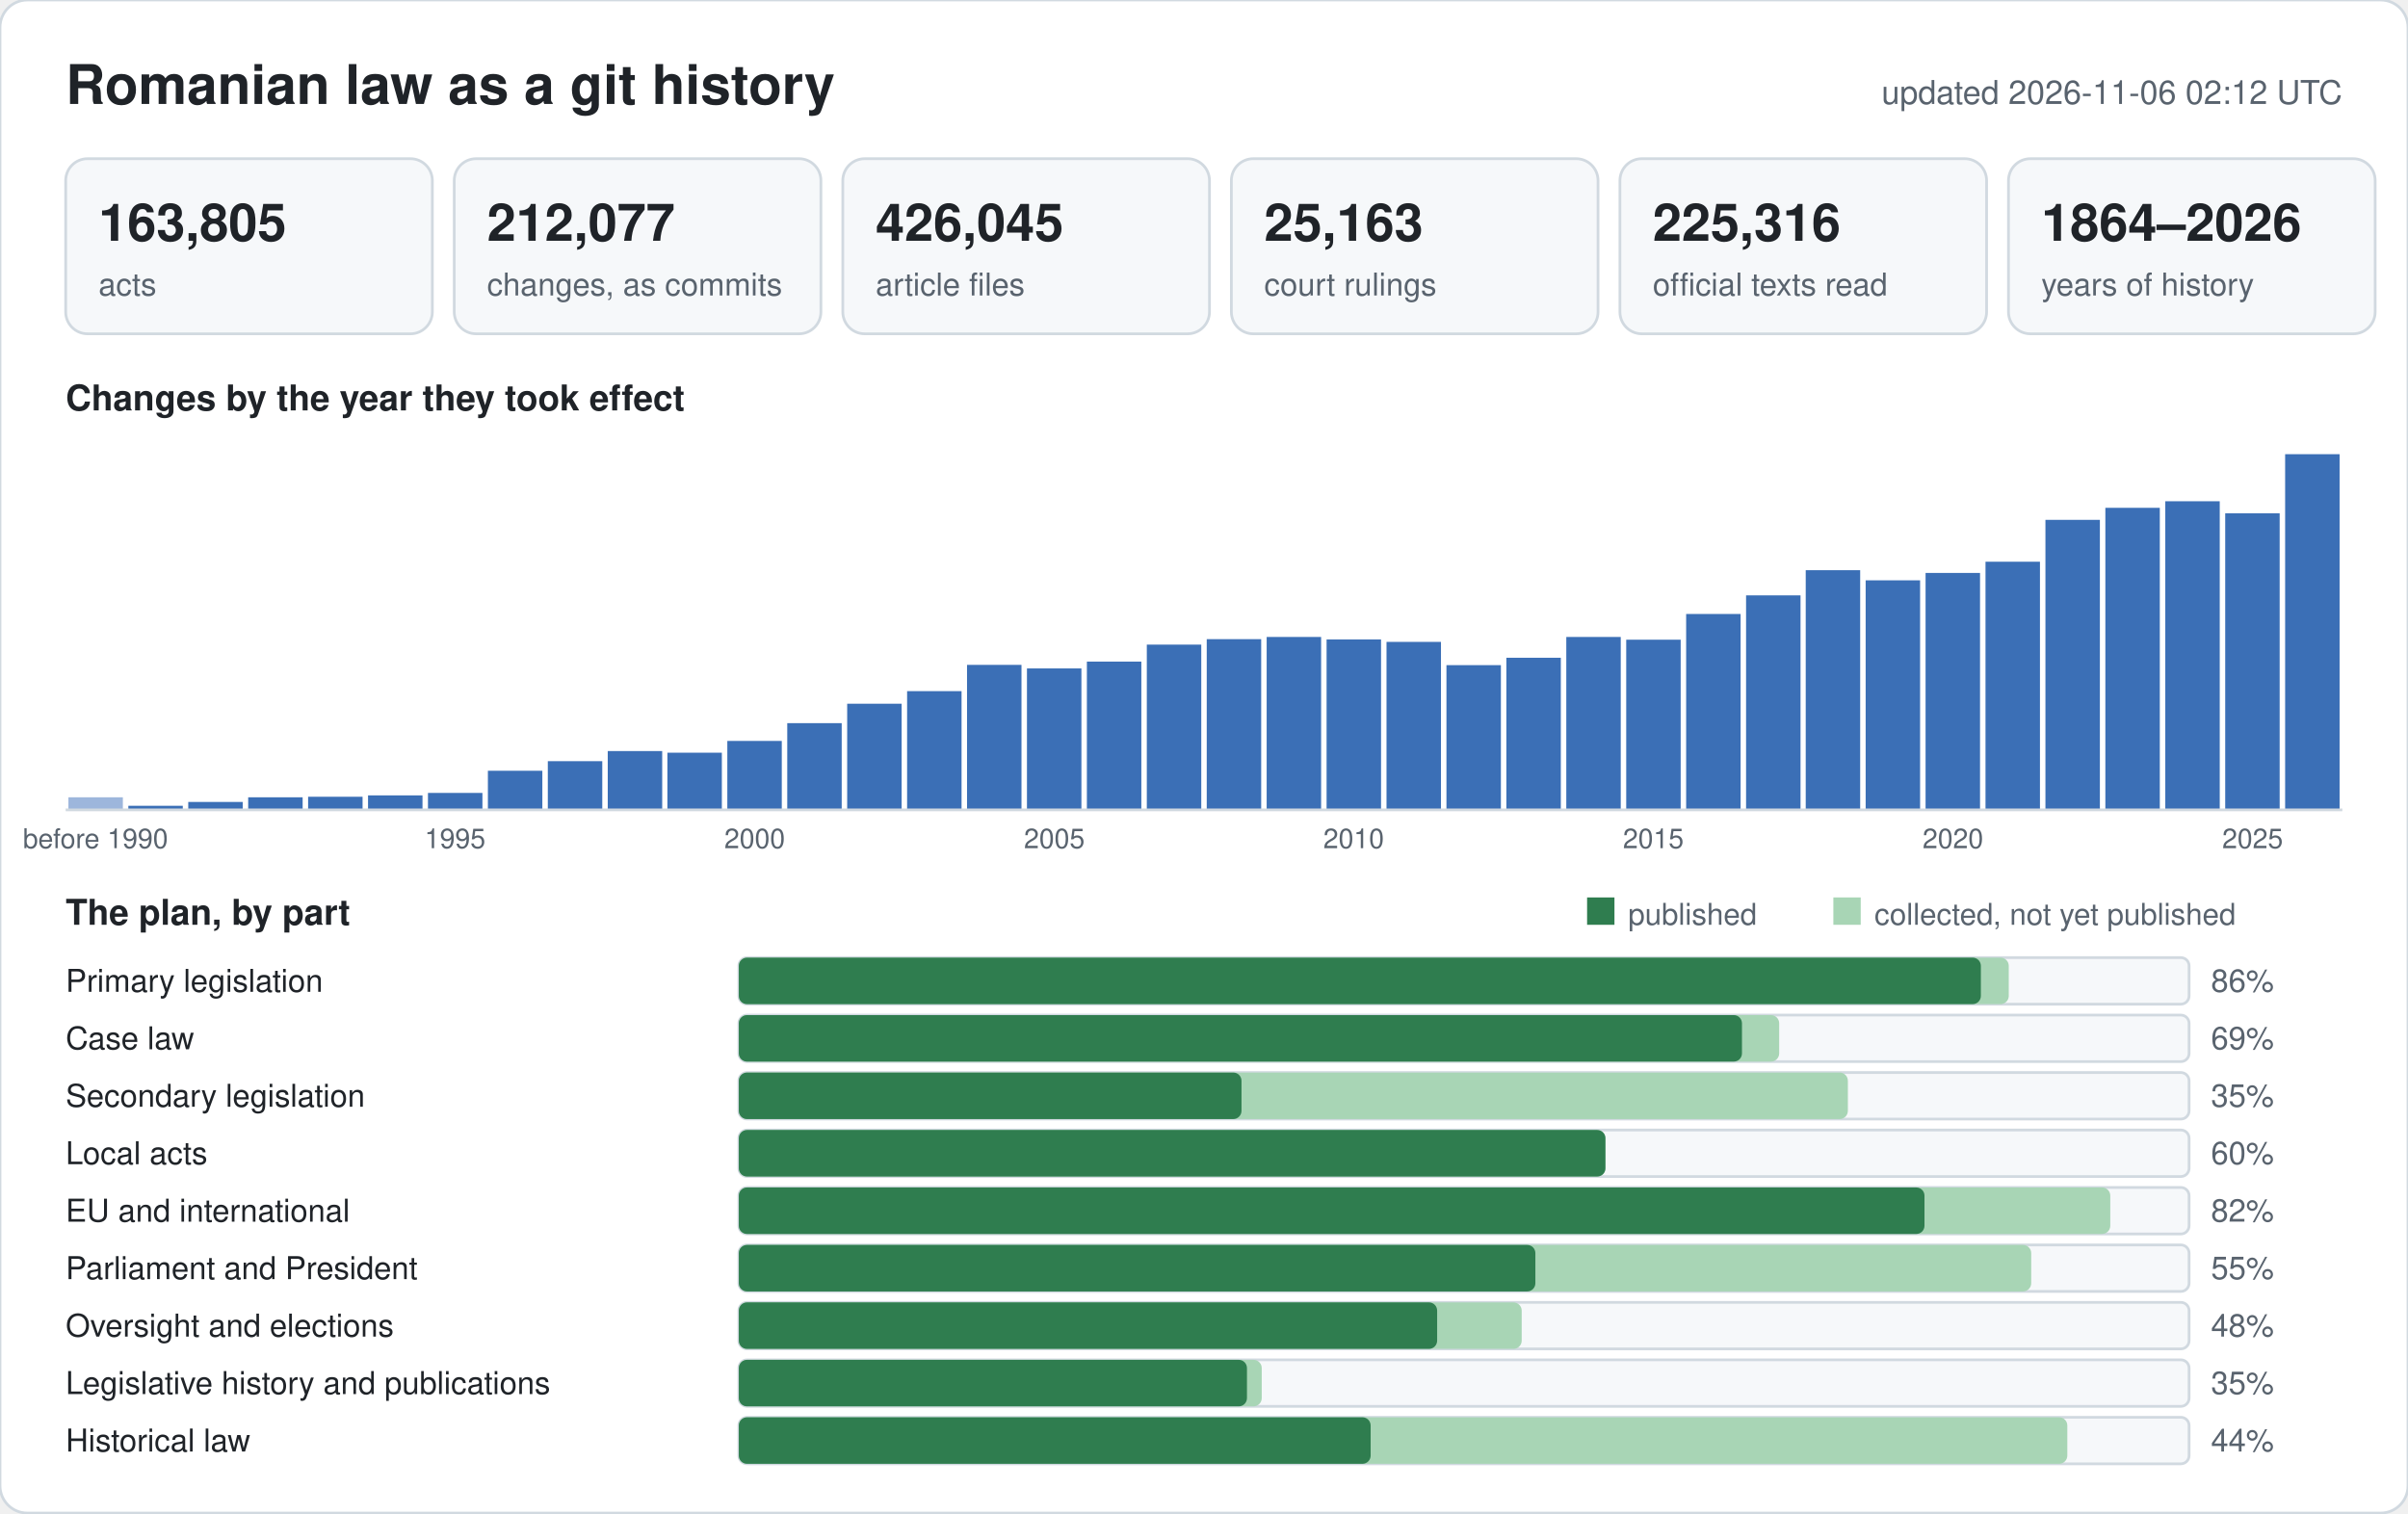
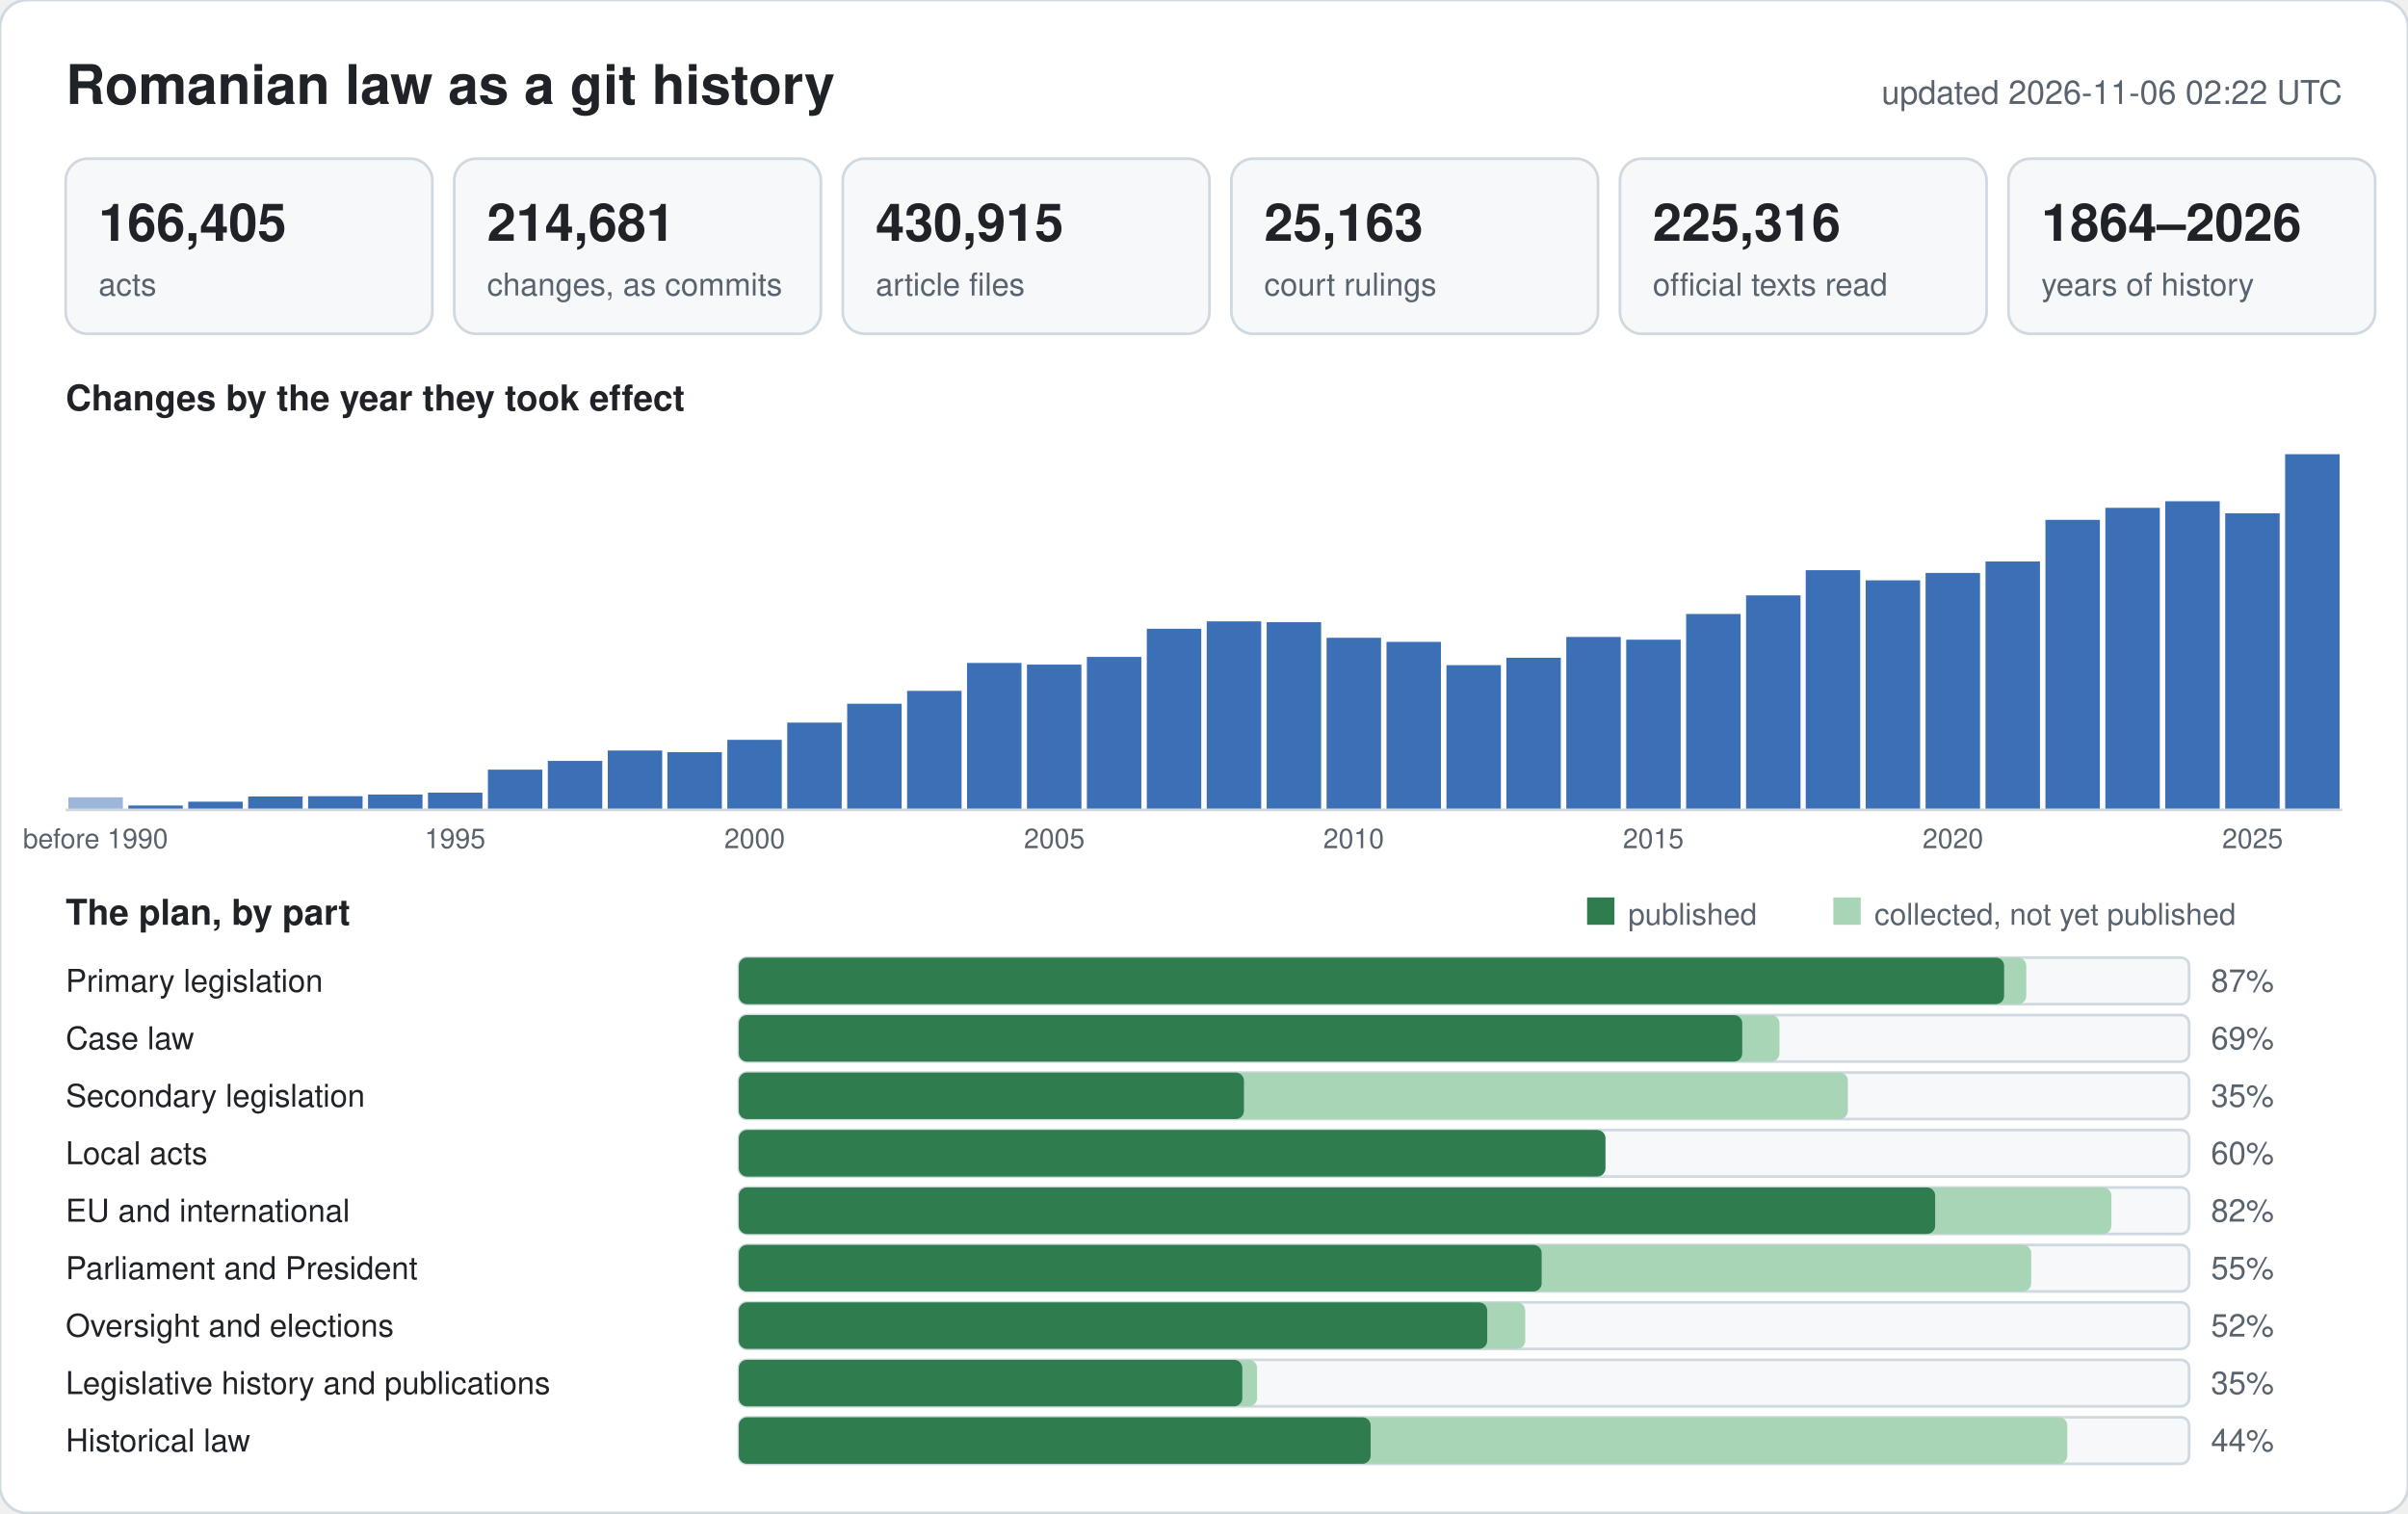
<svg xmlns="http://www.w3.org/2000/svg" width="880" height="553" viewBox="0 0 880 553" font-family="-apple-system,BlinkMacSystemFont,Segoe UI,Helvetica,Arial,sans-serif">
  <rect width="880" height="553" rx="10" fill="#ffffff" stroke="#d1d9e0" />
  <text x="24" y="38" font-size="20" font-weight="600" fill="#1f2328">Romanian law as a git history</text>
-   <text x="856" y="38" font-size="12" text-anchor="end" fill="#59636e">updated 2026-11-06 02:12 UTC</text>
+   <text x="856" y="38" font-size="12" text-anchor="end" fill="#59636e">updated 2026-11-06 02:22 UTC</text>
  <rect x="24" y="58" width="134" height="64" rx="8" fill="#f6f8fa" stroke="#d1d9e0" />
-   <text x="36" y="88" font-size="19" font-weight="600" fill="#1f2328">163,805</text>
+   <text x="36" y="88" font-size="19" font-weight="600" fill="#1f2328">166,405</text>
  <text x="36" y="108" font-size="11.5" fill="#59636e">acts</text>
  <rect x="166" y="58" width="134" height="64" rx="8" fill="#f6f8fa" stroke="#d1d9e0" />
-   <text x="178" y="88" font-size="19" font-weight="600" fill="#1f2328">212,077</text>
+   <text x="178" y="88" font-size="19" font-weight="600" fill="#1f2328">214,681</text>
  <text x="178" y="108" font-size="11.5" fill="#59636e">changes, as commits</text>
  <rect x="308" y="58" width="134" height="64" rx="8" fill="#f6f8fa" stroke="#d1d9e0" />
-   <text x="320" y="88" font-size="19" font-weight="600" fill="#1f2328">426,045</text>
+   <text x="320" y="88" font-size="19" font-weight="600" fill="#1f2328">430,915</text>
  <text x="320" y="108" font-size="11.5" fill="#59636e">article files</text>
  <rect x="450" y="58" width="134" height="64" rx="8" fill="#f6f8fa" stroke="#d1d9e0" />
  <text x="462" y="88" font-size="19" font-weight="600" fill="#1f2328">25,163</text>
  <text x="462" y="108" font-size="11.5" fill="#59636e">court rulings</text>
  <rect x="592" y="58" width="134" height="64" rx="8" fill="#f6f8fa" stroke="#d1d9e0" />
  <text x="604" y="88" font-size="19" font-weight="600" fill="#1f2328">225,316</text>
  <text x="604" y="108" font-size="11.5" fill="#59636e">official texts read</text>
  <rect x="734" y="58" width="134" height="64" rx="8" fill="#f6f8fa" stroke="#d1d9e0" />
  <text x="746" y="88" font-size="19" font-weight="600" fill="#1f2328">1864–2026</text>
  <text x="746" y="108" font-size="11.5" fill="#59636e">years of history</text>
  <text x="24" y="150" font-size="13" font-weight="600" fill="#1f2328">Changes by the year they took effect</text>
  <rect x="25.0" y="291.4" width="19.9" height="4.6" fill="#9db6dc" />
  <text x="34.9" y="310" font-size="10" text-anchor="middle" fill="#59636e">before 1990</text>
-   <rect x="46.9" y="294.5" width="19.9" height="1.5" fill="#3b6fb6" />
-   <rect x="68.8" y="293.1" width="19.9" height="2.9" fill="#3b6fb6" />
-   <rect x="90.7" y="291.4" width="19.9" height="4.6" fill="#3b6fb6" />
-   <rect x="112.6" y="291.2" width="19.9" height="4.8" fill="#3b6fb6" />
-   <rect x="134.5" y="290.7" width="19.9" height="5.3" fill="#3b6fb6" />
-   <rect x="156.4" y="289.8" width="19.9" height="6.2" fill="#3b6fb6" />
+   <rect x="46.9" y="294.4" width="19.9" height="1.6" fill="#3b6fb6" />
+   <rect x="68.8" y="293.0" width="19.9" height="3.0" fill="#3b6fb6" />
+   <rect x="90.7" y="291.1" width="19.9" height="4.9" fill="#3b6fb6" />
+   <rect x="112.6" y="291.0" width="19.9" height="5.0" fill="#3b6fb6" />
+   <rect x="134.5" y="290.4" width="19.9" height="5.6" fill="#3b6fb6" />
+   <rect x="156.4" y="289.7" width="19.9" height="6.3" fill="#3b6fb6" />
  <text x="166.3" y="310" font-size="10" text-anchor="middle" fill="#59636e">1995</text>
-   <rect x="178.3" y="281.7" width="19.9" height="14.3" fill="#3b6fb6" />
-   <rect x="200.2" y="278.2" width="19.9" height="17.8" fill="#3b6fb6" />
-   <rect x="222.1" y="274.5" width="19.9" height="21.5" fill="#3b6fb6" />
-   <rect x="243.9" y="275.1" width="19.9" height="20.9" fill="#3b6fb6" />
-   <rect x="265.8" y="270.8" width="19.9" height="25.2" fill="#3b6fb6" />
+   <rect x="178.3" y="281.3" width="19.9" height="14.7" fill="#3b6fb6" />
+   <rect x="200.2" y="278.1" width="19.9" height="17.9" fill="#3b6fb6" />
+   <rect x="222.1" y="274.3" width="19.9" height="21.7" fill="#3b6fb6" />
+   <rect x="243.9" y="274.9" width="19.9" height="21.1" fill="#3b6fb6" />
+   <rect x="265.8" y="270.4" width="19.9" height="25.6" fill="#3b6fb6" />
  <text x="275.8" y="310" font-size="10" text-anchor="middle" fill="#59636e">2000</text>
-   <rect x="287.7" y="264.3" width="19.9" height="31.7" fill="#3b6fb6" />
+   <rect x="287.7" y="264.1" width="19.9" height="31.9" fill="#3b6fb6" />
  <rect x="309.6" y="257.2" width="19.9" height="38.8" fill="#3b6fb6" />
-   <rect x="331.5" y="252.6" width="19.9" height="43.4" fill="#3b6fb6" />
-   <rect x="353.4" y="243.0" width="19.9" height="53.0" fill="#3b6fb6" />
-   <rect x="375.3" y="244.3" width="19.9" height="51.7" fill="#3b6fb6" />
+   <rect x="331.5" y="252.5" width="19.9" height="43.5" fill="#3b6fb6" />
+   <rect x="353.4" y="242.3" width="19.9" height="53.7" fill="#3b6fb6" />
+   <rect x="375.3" y="242.9" width="19.9" height="53.1" fill="#3b6fb6" />
  <text x="385.3" y="310" font-size="10" text-anchor="middle" fill="#59636e">2005</text>
-   <rect x="397.2" y="241.8" width="19.9" height="54.2" fill="#3b6fb6" />
-   <rect x="419.1" y="235.6" width="19.9" height="60.4" fill="#3b6fb6" />
-   <rect x="441.0" y="233.6" width="19.9" height="62.4" fill="#3b6fb6" />
-   <rect x="462.9" y="232.8" width="19.9" height="63.2" fill="#3b6fb6" />
-   <rect x="484.8" y="233.7" width="19.9" height="62.3" fill="#3b6fb6" />
+   <rect x="397.2" y="240.1" width="19.9" height="55.9" fill="#3b6fb6" />
+   <rect x="419.1" y="229.8" width="19.9" height="66.2" fill="#3b6fb6" />
+   <rect x="441.0" y="227.1" width="19.9" height="68.9" fill="#3b6fb6" />
+   <rect x="462.9" y="227.4" width="19.9" height="68.6" fill="#3b6fb6" />
+   <rect x="484.8" y="233.1" width="19.9" height="62.9" fill="#3b6fb6" />
  <text x="494.7" y="310" font-size="10" text-anchor="middle" fill="#59636e">2010</text>
  <rect x="506.7" y="234.6" width="19.9" height="61.4" fill="#3b6fb6" />
  <rect x="528.6" y="243.1" width="19.9" height="52.9" fill="#3b6fb6" />
  <rect x="550.5" y="240.4" width="19.9" height="55.6" fill="#3b6fb6" />
  <rect x="572.4" y="232.8" width="19.9" height="63.2" fill="#3b6fb6" />
  <rect x="594.3" y="233.8" width="19.9" height="62.2" fill="#3b6fb6" />
  <text x="604.2" y="310" font-size="10" text-anchor="middle" fill="#59636e">2015</text>
  <rect x="616.2" y="224.4" width="19.9" height="71.6" fill="#3b6fb6" />
  <rect x="638.1" y="217.6" width="19.9" height="78.4" fill="#3b6fb6" />
  <rect x="659.9" y="208.4" width="19.9" height="87.6" fill="#3b6fb6" />
  <rect x="681.8" y="212.1" width="19.9" height="83.9" fill="#3b6fb6" />
  <rect x="703.7" y="209.4" width="19.9" height="86.6" fill="#3b6fb6" />
  <text x="713.7" y="310" font-size="10" text-anchor="middle" fill="#59636e">2020</text>
-   <rect x="725.6" y="205.3" width="19.9" height="90.7" fill="#3b6fb6" />
+   <rect x="725.6" y="205.2" width="19.9" height="90.8" fill="#3b6fb6" />
  <rect x="747.5" y="190.0" width="19.9" height="106.0" fill="#3b6fb6" />
  <rect x="769.4" y="185.6" width="19.9" height="110.4" fill="#3b6fb6" />
  <rect x="791.3" y="183.2" width="19.9" height="112.8" fill="#3b6fb6" />
  <rect x="813.2" y="187.6" width="19.9" height="108.4" fill="#3b6fb6" />
  <text x="823.2" y="310" font-size="10" text-anchor="middle" fill="#59636e">2025</text>
  <rect x="835.1" y="166.0" width="19.9" height="130.0" fill="#3b6fb6" />
  <line x1="24" y1="296" x2="856" y2="296" stroke="#d1d9e0" />
  <text x="24" y="338" font-size="13" font-weight="600" fill="#1f2328">The plan, by part</text>
  <rect x="580" y="328" width="10" height="10" fill="#2f7d4f" />
  <text x="595" y="338" font-size="11" fill="#59636e">published</text>
  <rect x="670" y="328" width="10" height="10" fill="#a8d5b5" />
  <text x="685" y="338" font-size="11" fill="#59636e">collected, not yet published</text>
  <text x="24" y="362.5" font-size="11.5" fill="#1f2328">Primary legislation</text>
  <rect x="270" y="350" width="530" height="17" rx="3" fill="#f6f8fa" stroke="#d1d9e0" />
-   <rect x="270" y="350" width="464.1" height="17" rx="3" fill="#a8d5b5" />
-   <rect x="270" y="350" width="453.9" height="17" rx="3" fill="#2f7d4f" />
-   <text x="808" y="362.5" font-size="11.5" fill="#59636e">86%</text>
+   <rect x="270" y="350" width="470.5" height="17" rx="3" fill="#a8d5b5" />
+   <rect x="270" y="350" width="462.4" height="17" rx="3" fill="#2f7d4f" />
+   <text x="808" y="362.5" font-size="11.5" fill="#59636e">87%</text>
  <text x="24" y="383.5" font-size="11.5" fill="#1f2328">Case law</text>
  <rect x="270" y="371" width="530" height="17" rx="3" fill="#f6f8fa" stroke="#d1d9e0" />
-   <rect x="270" y="371" width="380.2" height="17" rx="3" fill="#a8d5b5" />
-   <rect x="270" y="371" width="366.6" height="17" rx="3" fill="#2f7d4f" />
+   <rect x="270" y="371" width="380.3" height="17" rx="3" fill="#a8d5b5" />
+   <rect x="270" y="371" width="366.7" height="17" rx="3" fill="#2f7d4f" />
  <text x="808" y="383.5" font-size="11.5" fill="#59636e">69%</text>
  <text x="24" y="404.5" font-size="11.5" fill="#1f2328">Secondary legislation</text>
  <rect x="270" y="392" width="530" height="17" rx="3" fill="#f6f8fa" stroke="#d1d9e0" />
  <rect x="270" y="392" width="405.3" height="17" rx="3" fill="#a8d5b5" />
-   <rect x="270" y="392" width="183.7" height="17" rx="3" fill="#2f7d4f" />
+   <rect x="270" y="392" width="184.6" height="17" rx="3" fill="#2f7d4f" />
  <text x="808" y="404.5" font-size="11.5" fill="#59636e">35%</text>
  <text x="24" y="425.5" font-size="11.5" fill="#1f2328">Local acts</text>
  <rect x="270" y="413" width="530" height="17" rx="3" fill="#f6f8fa" stroke="#d1d9e0" />
  <rect x="270" y="413" width="316.7" height="17" rx="3" fill="#a8d5b5" />
  <rect x="270" y="413" width="316.7" height="17" rx="3" fill="#2f7d4f" />
  <text x="808" y="425.5" font-size="11.5" fill="#59636e">60%</text>
  <text x="24" y="446.5" font-size="11.5" fill="#1f2328">EU and international</text>
  <rect x="270" y="434" width="530" height="17" rx="3" fill="#f6f8fa" stroke="#d1d9e0" />
-   <rect x="270" y="434" width="501.2" height="17" rx="3" fill="#a8d5b5" />
-   <rect x="270" y="434" width="433.3" height="17" rx="3" fill="#2f7d4f" />
+   <rect x="270" y="434" width="501.6" height="17" rx="3" fill="#a8d5b5" />
+   <rect x="270" y="434" width="437.2" height="17" rx="3" fill="#2f7d4f" />
  <text x="808" y="446.5" font-size="11.5" fill="#59636e">82%</text>
  <text x="24" y="467.5" font-size="11.5" fill="#1f2328">Parliament and President</text>
  <rect x="270" y="455" width="530" height="17" rx="3" fill="#f6f8fa" stroke="#d1d9e0" />
  <rect x="270" y="455" width="472.3" height="17" rx="3" fill="#a8d5b5" />
-   <rect x="270" y="455" width="291.1" height="17" rx="3" fill="#2f7d4f" />
+   <rect x="270" y="455" width="293.4" height="17" rx="3" fill="#2f7d4f" />
  <text x="808" y="467.5" font-size="11.5" fill="#59636e">55%</text>
  <text x="24" y="488.5" font-size="11.5" fill="#1f2328">Oversight and elections</text>
  <rect x="270" y="476" width="530" height="17" rx="3" fill="#f6f8fa" stroke="#d1d9e0" />
-   <rect x="270" y="476" width="286.1" height="17" rx="3" fill="#a8d5b5" />
-   <rect x="270" y="476" width="255.2" height="17" rx="3" fill="#2f7d4f" />
-   <text x="808" y="488.5" font-size="11.5" fill="#59636e">48%</text>
+   <rect x="270" y="476" width="287.4" height="17" rx="3" fill="#a8d5b5" />
+   <rect x="270" y="476" width="273.5" height="17" rx="3" fill="#2f7d4f" />
+   <text x="808" y="488.5" font-size="11.5" fill="#59636e">52%</text>
  <text x="24" y="509.5" font-size="11.5" fill="#1f2328">Legislative history and publications</text>
  <rect x="270" y="497" width="530" height="17" rx="3" fill="#f6f8fa" stroke="#d1d9e0" />
-   <rect x="270" y="497" width="191.1" height="17" rx="3" fill="#a8d5b5" />
-   <rect x="270" y="497" width="185.7" height="17" rx="3" fill="#2f7d4f" />
+   <rect x="270" y="497" width="189.4" height="17" rx="3" fill="#a8d5b5" />
+   <rect x="270" y="497" width="184.0" height="17" rx="3" fill="#2f7d4f" />
  <text x="808" y="509.5" font-size="11.5" fill="#59636e">35%</text>
  <text x="24" y="530.5" font-size="11.5" fill="#1f2328">Historical law</text>
  <rect x="270" y="518" width="530" height="17" rx="3" fill="#f6f8fa" stroke="#d1d9e0" />
  <rect x="270" y="518" width="485.5" height="17" rx="3" fill="#a8d5b5" />
  <rect x="270" y="518" width="230.9" height="17" rx="3" fill="#2f7d4f" />
  <text x="808" y="530.5" font-size="11.5" fill="#59636e">44%</text>
</svg>
